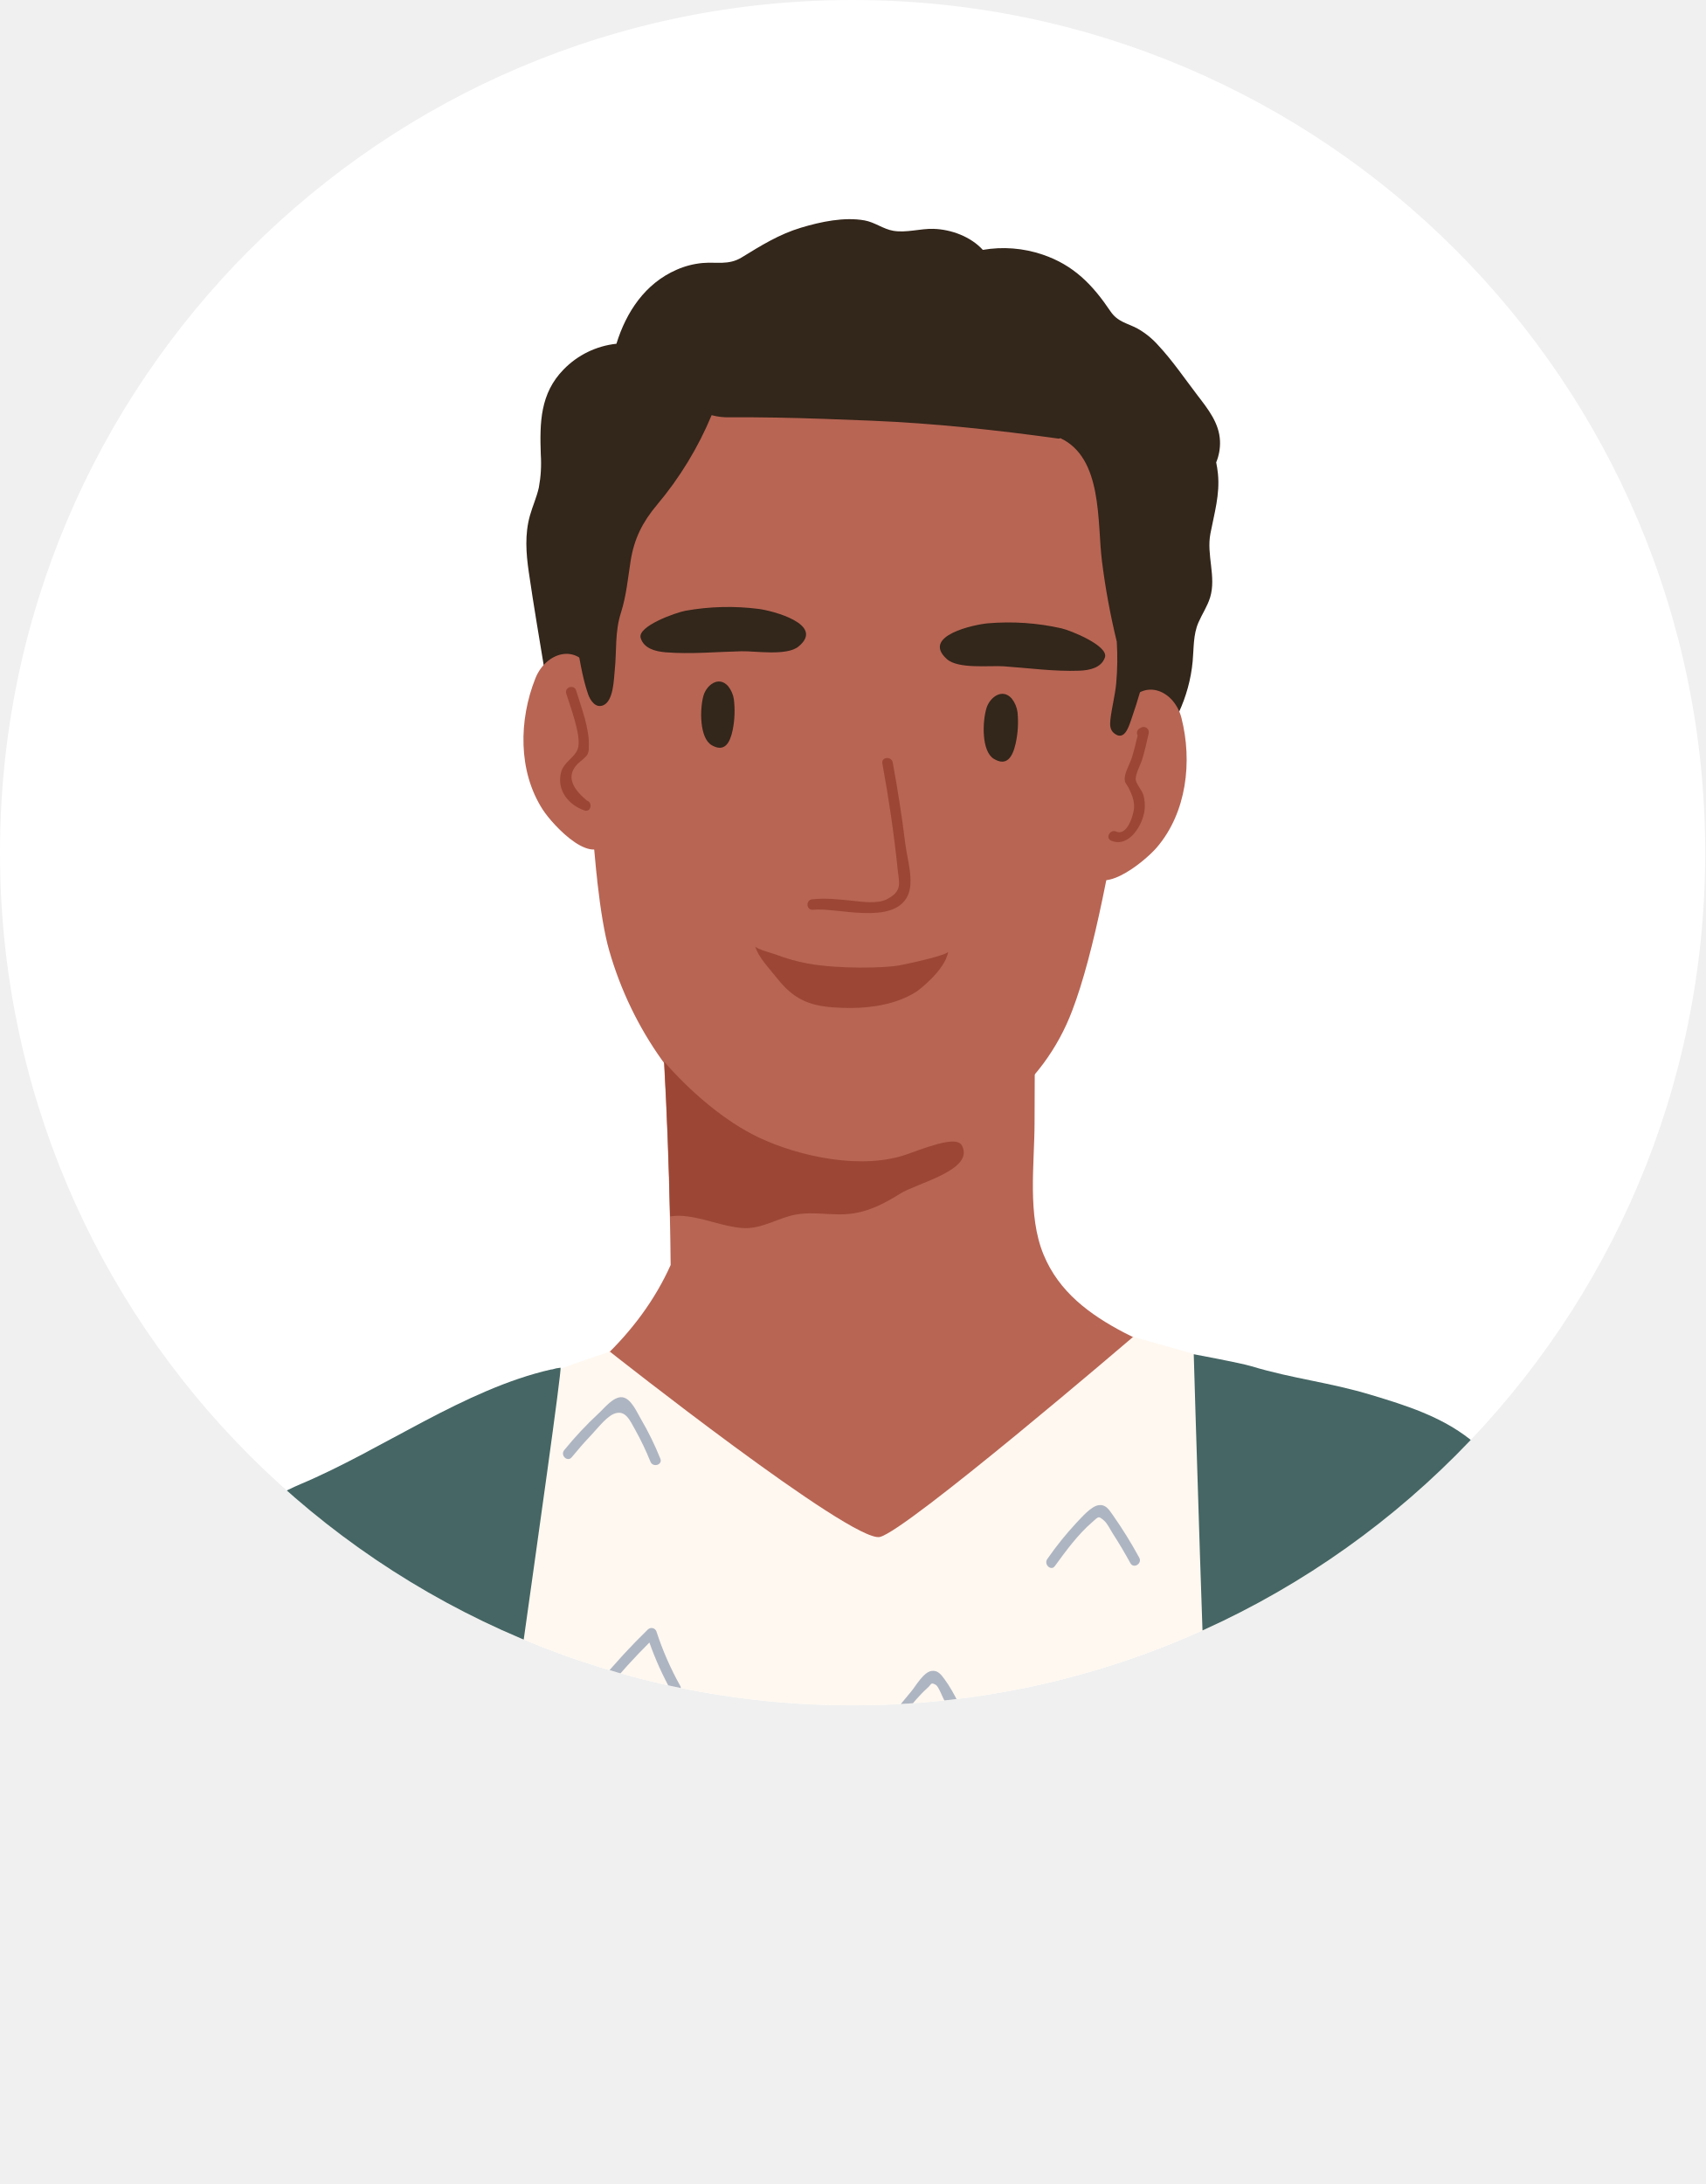
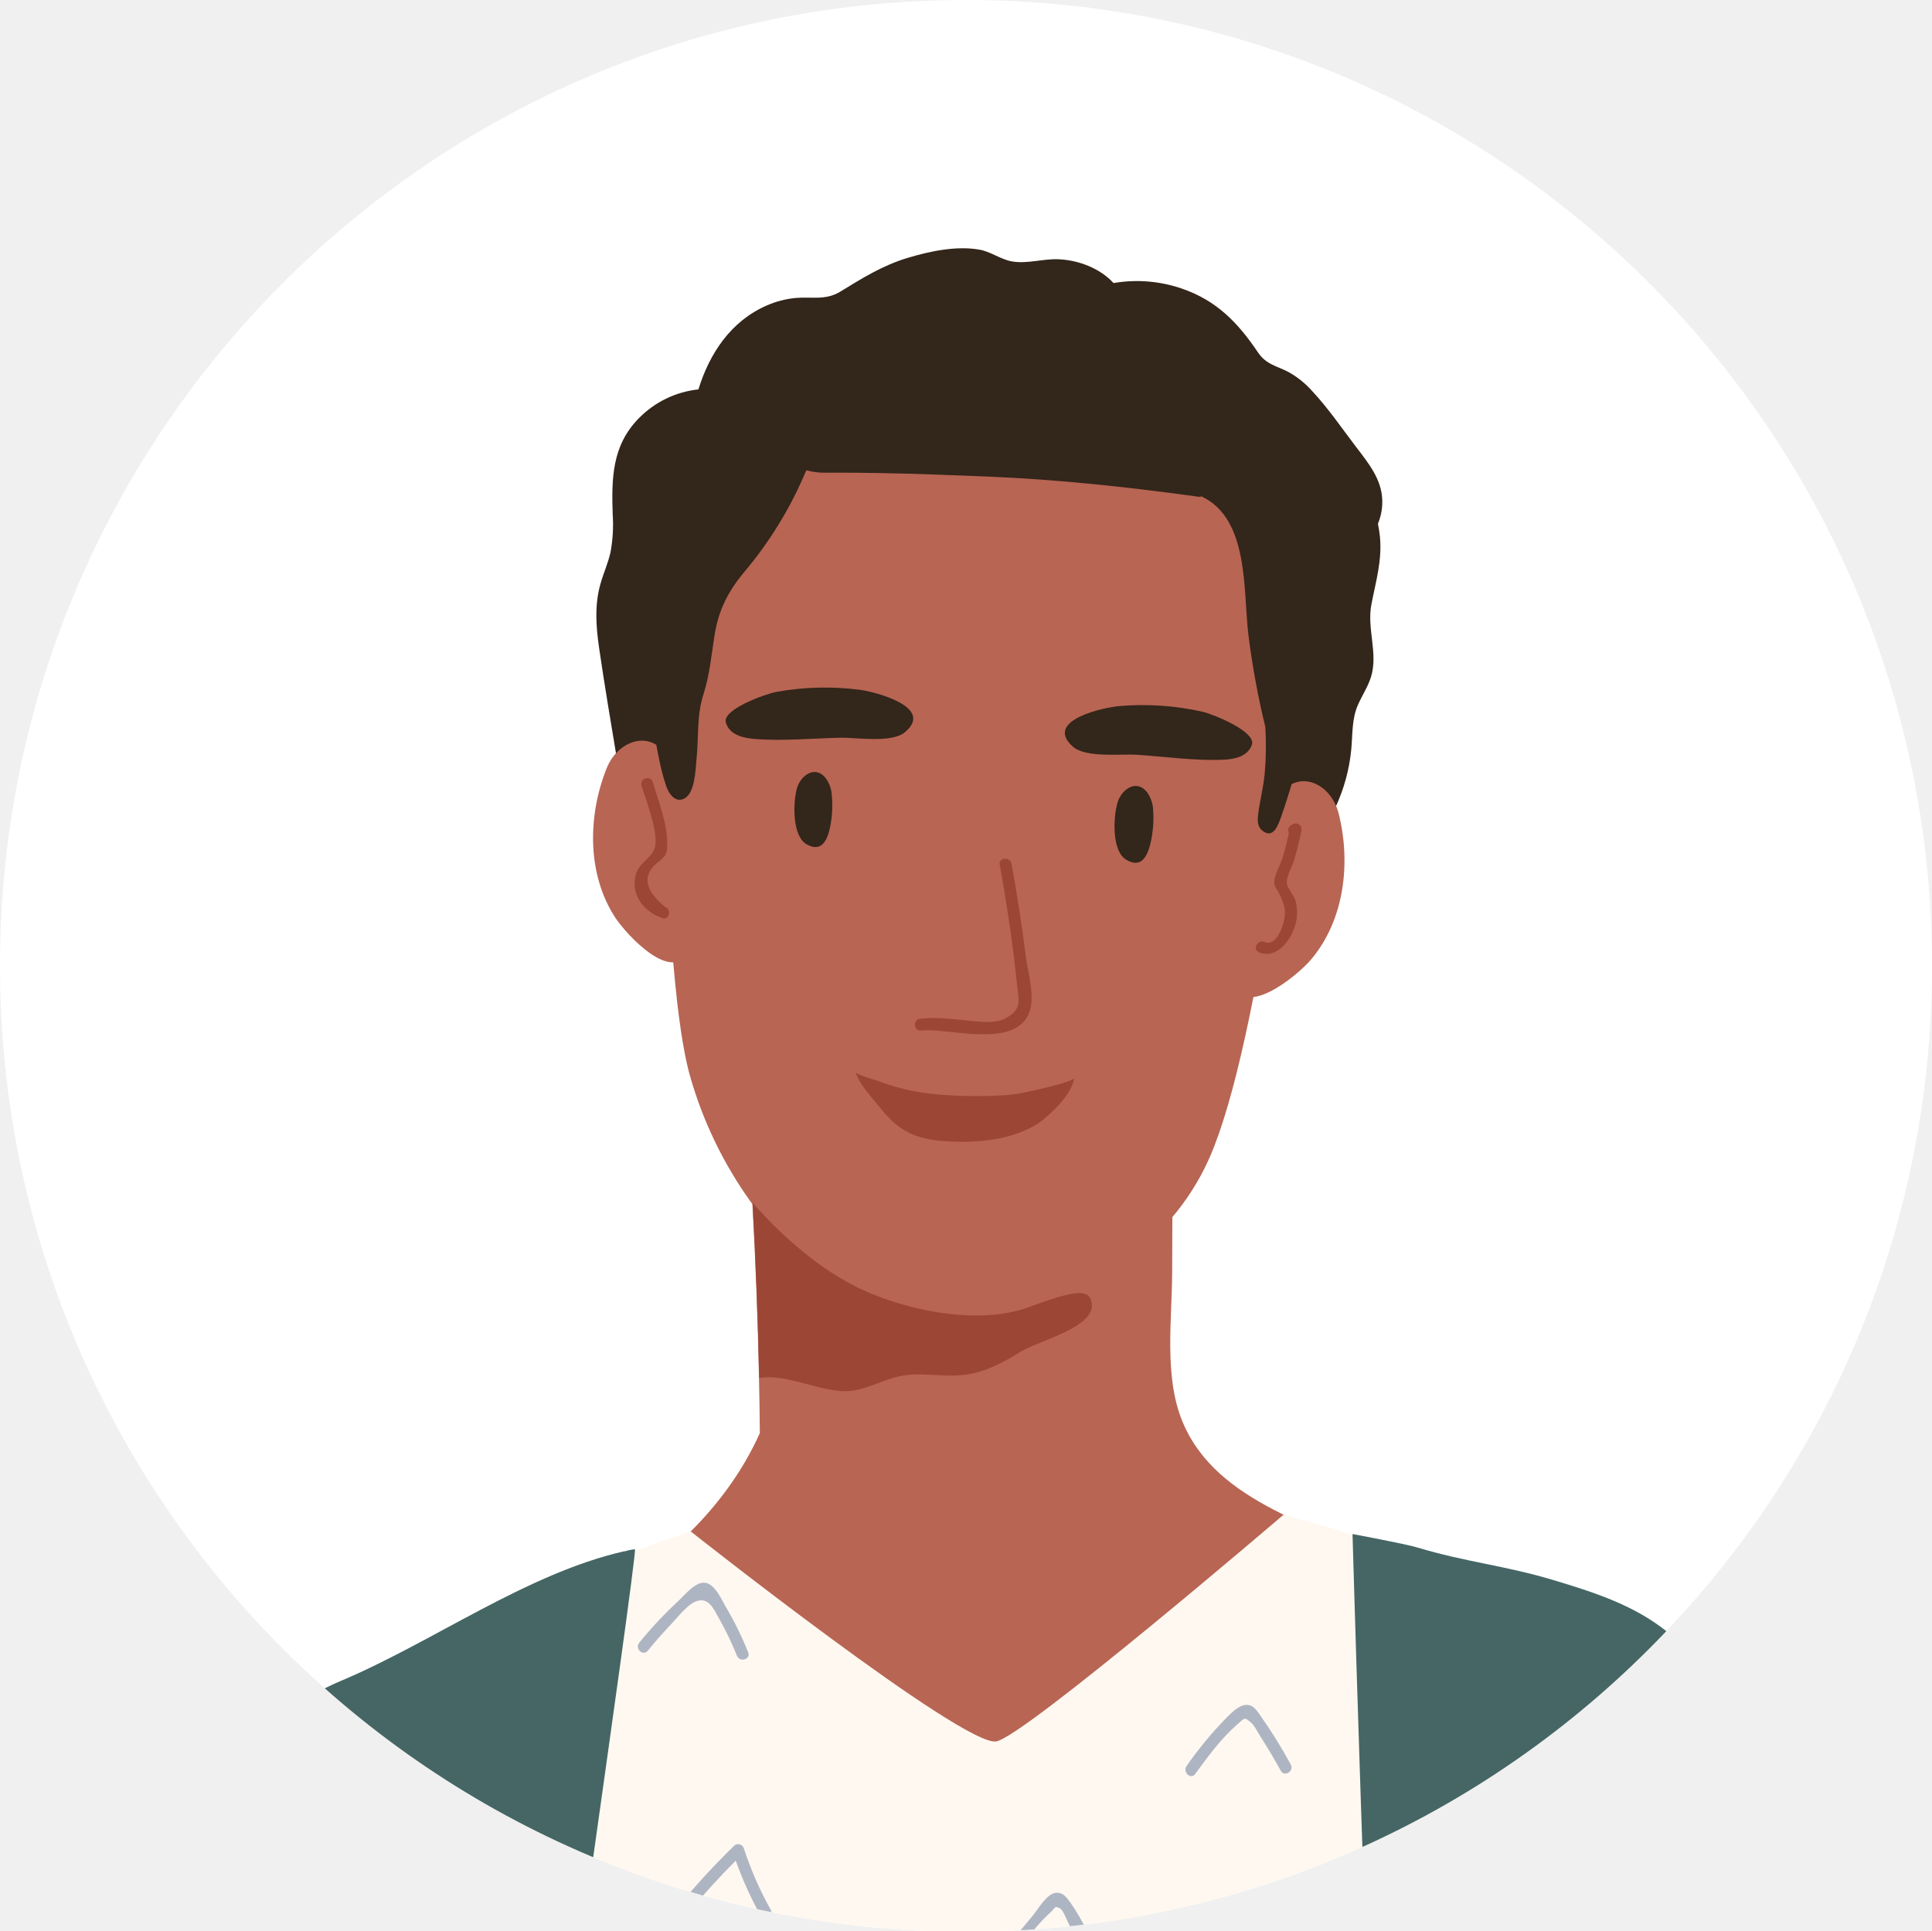
- <svg xmlns="http://www.w3.org/2000/svg" viewBox="0 0 655.24 839.15">
+ <svg xmlns="http://www.w3.org/2000/svg" viewBox="0 0 655.24 654.97">
  <defs>
    <style>.cls-1{fill:none;}.cls-2{clip-path:url(#clip-path);}.cls-3{fill:#fff;}.cls-4{fill:#33261a;}.cls-5{fill:#b86554;}.cls-6{fill:#9c4736;}.cls-7{fill:#fff8f0;}.cls-8{fill:#456664;}.cls-9{fill:#aeb5c2;}</style>
-     <clipPath id="clip-path">
+     <clipPath id="clip-path" transform="translate(0 0)">
      <circle class="cls-1" cx="327.62" cy="327.62" r="327.62" />
    </clipPath>
  </defs>
  <g id="Layer_2" data-name="Layer 2">
    <g id="Layer_1-2" data-name="Layer 1">
      <g class="cls-2">
-         <circle class="cls-3" cx="327.62" cy="327.62" r="327.62" />
-         <path class="cls-4" d="M468,182c-.15-1.47-.38-2.91-.67-4.34a19.47,19.47,0,0,0,1.46-8.25c-.29-6.89-4.64-12.28-8.65-17.52-4.91-6.42-9.56-13.29-15.08-19.21a30.94,30.94,0,0,0-8-6.46c-4-2.12-7.59-2.49-10.4-6.67-6.81-10.11-14.07-17.68-26-21.72a46.77,46.77,0,0,0-23-1.82c-4.56-5-12-7.88-19-8.08-5.09-.14-10.35,1.61-15.4.75-3.91-.67-7.14-3.31-11.09-4-7.79-1.39-16.81.53-24.27,2.77-8.55,2.56-15.49,6.92-23,11.52-5,3-9.58,1.61-15,2.09a31.75,31.75,0,0,0-9.9,2.58c-12.13,5.28-19.39,16.29-23.13,28.44a33.19,33.19,0,0,0-20.29,9.87c-9.05,9.24-9.2,20.44-8.78,32.63a51,51,0,0,1-.75,12.77c-.82,3.69-2.41,7.14-3.43,10.78-2,7.14-1.49,14.41-.43,21.67,1.87,12.85,4.06,25.67,6.18,38.49-2.89,6.55-2.28,14.54,2.55,20.22a33.3,33.3,0,0,0,6.15,5.14,36,36,0,0,1,9.32,10.07c3.63,5.65,7.25,11,12.07,15.76,20.2,19.78,49.48,25.39,76.79,23.32,16.59-1.26,32.49-6.27,49-8,8.1-.84,16.31-.5,24.31-2.18,7.09-1.48,13.82-4.41,20.27-7.64,23.9-12,45.83-32.87,48.46-60.85.48-5.11.15-10.21,2.24-15,1.4-3.22,3.4-6.15,4.45-9.52,2.48-8-1.49-16.42.15-24.69C466.63,197.13,468.8,190,468,182Z" />
-         <path class="cls-5" d="M472,531.37c-23.82-14.4-59.21-20.7-71-49.3-6.26-15.18-3.52-34.41-3.46-50.49q.11-24.85.18-49.7c0-2.09-2.73-2.47-3.72-.91-6.33,10-26.53,9-36.79,9.72-11.71.84-23.48,1.06-35.24,1.05-20.93,0-45.35,2.36-64.29-8.13-.17-2.34-.29-4.68-.48-7-.17-2.55-4.17-2.45-4,.11.16,2.28.29,4.57.45,6.85a2.05,2.05,0,0,0,.15,2.34c.5,7.35,1,14.72,1.36,22.07q1.63,29.7,2.25,59.41c.14,6.23.24,12.43.29,18.66-6,13.41-15,25.45-25.86,35.72a189.59,189.59,0,0,1-28.28,21.69c-7.81,5-16.74,8.77-22.23,16.5a2,2,0,0,0,.78,2.71q34.34,16.88,70.09,30.56c22.52,8.59,48,20.09,72.66,17.16,10.89-1.28,19.76-6.17,29-11.68,11.16-6.64,22.47-13,33.92-19q8.36-4.46,16.74-8.79a177,177,0,0,0,45.14-9.22,179.17,179.17,0,0,0,18.13-7.43c4.16-2,11.83-4.44,14.55-8.13C487.43,539.23,476.79,534.26,472,531.37Z" />
-         <path class="cls-5" d="M423.65,345.31c1.16-5.49,2.28-11.17,3.36-17,.21-1.15.42-2.29.64-3.44.63-3.47,1.25-7,1.85-10.49.34-2,.66-4,1-6v0c.82-5,1.61-10,2.38-15v0c.76-5.06,1.5-10.1,2.21-15.09a.3.3,0,0,1,0-.16c6.12-43.89,9.41-83,8.08-86.48-5.54-14.48-15.55-21.66-27-30.4-2-1.5-4-3.07-6-4.71-1.62-1.32-3.28-2.71-4.94-4.16-11.63-10.23-28.33-12.57-43.24-13.12-34.62-1.34-68.4-.44-99.54,16.68a102.59,102.59,0,0,0-12.4,7.93c-1.12.83-2.21,1.69-3.27,2.59a61.33,61.33,0,0,0-12,13.18,38.75,38.75,0,0,0-6,16.28v0c-1.2,8-.75,16.26-2.45,25.35,0,.28-.11.57-.14.91-1,6.87-1.32,25.44-.81,47.31l.06,3.25h0c.09,3.91.21,7.93.37,12,.21,5.45.45,10.94.76,16.41.26,5,.57,9.88.92,14.71,0,.31,0,.62.06.93.07,1,.15,2,.23,3.07.25,3.35.54,6.63.85,9.82.25,2.95.55,5.83.87,8.59a2.13,2.13,0,0,0,0,.25c1.26,11.14,2.8,20.61,4.64,26.87a137.9,137.9,0,0,0,20.28,42c12.59,17.35,29.41,30.64,49.82,35.8a78.82,78.82,0,0,0,25.47,2.17,113.13,113.13,0,0,0,15.6-2.24c3.38-.74,6.71-1.62,9.94-2.66a94.76,94.76,0,0,0,29.42-15.28,83.65,83.65,0,0,0,27.34-36.89C416.18,377.44,420.1,362.34,423.65,345.31Z" />
-         <path class="cls-5" d="M454,275.92c-2.61-10.33-13.83-15.64-20.84-5.5-1,1.47.39,2.83,1.81,2.81a176.63,176.63,0,0,0-11.67,30.93c-2.31,8.11-7.49,19.78-5.43,28.41,3.31,13.95,22-1.52,26.68-7C456,312.15,458.22,292.6,454,275.92Z" />
-         <path class="cls-5" d="M208.55,311.07c3.91,6.06,20.4,23.87,25.53,10.48,3.17-8.29-.42-20.55-1.64-28.88-1.6-11,.25-18.49-3.37-29,1.41.21-1.13-4.18-1.94-5.78-5.6-11-17.43-7.18-21.39,2.71C199.36,276.59,199,296.27,208.55,311.07Z" />
-         <path class="cls-4" d="M390.26,285.73a38.17,38.17,0,0,0,.74-12,10.78,10.78,0,0,0-2.2-5.3c-3.68-4.22-8.47-.44-9.71,3.56-1.62,5.19-2,16.66,2.79,19.57C386.84,294.58,389.08,290.89,390.26,285.73Z" />
-         <path class="cls-4" d="M281.55,280.44a37.17,37.17,0,0,0,.45-11.73,10.61,10.61,0,0,0-2.26-5.13c-3.69-4.05-8.29-.24-9.42,3.69-1.46,5.11-1.58,16.33,3.17,19.06C278.4,289.16,280.51,285.51,281.55,280.44Z" />
-         <path class="cls-6" d="M441.4,281.76a2,2,0,0,0-3.12-2.07,2,2,0,0,0-1.14,2.88c-.63,2.81-1.32,5.61-2.16,8.37-.74,2.43-3.06,6.24-2.79,8.77.13,1.32.9,1.83,1.48,3,1.19,2.46,2.25,4.76,2.11,7.57-.12,2.58-2.57,11.11-6.9,9.22-2.33-1-4.26,2.47-1.91,3.49,6.89,3,12.49-6.35,12.89-12.29a16.11,16.11,0,0,0-.41-4.94c-.51-2.06-2.69-4.2-3-6-.38-2,1.8-5.87,2.42-7.9C439.86,288.55,440.67,285.17,441.4,281.76Z" />
-         <path class="cls-6" d="M225.52,307.59q-10.22-8.4-2.77-14.82a18,18,0,0,0,2.86-2.65,5.45,5.45,0,0,0,.63-3c.45-6.86-2.91-15.38-4.86-21.83-.74-2.45-4.55-1.29-3.81,1.16,1.42,4.7,6.15,16.8,4.41,21.39-1.33,3.47-5.36,4.89-6.41,9-1.71,6.79,2.91,12.46,9,14.55C227,312.29,227.92,308.42,225.52,307.59Z" />
-         <path class="cls-6" d="M369.71,440.28c-1.69-3.43-9.18-1.17-20.76,3.07-17.42,6.39-41.73,1.07-57.28-6.25-13.17-6.21-26.44-17.67-36.43-29.14q1.63,29.7,2.25,59.41a26,26,0,0,1,3.54-.24c8.54.26,16,4.11,24.26,4.71,6.48.47,12-2.87,18-4.59,8.54-2.43,16.34.3,24.83-1.06,6.42-1,12.32-4.13,17.75-7.54C352.52,454.48,374.32,449.64,369.71,440.28Z" />
-         <path class="cls-6" d="M347.87,324.22c-1.28-10.47-2.93-20.87-4.82-31.24-.46-2.5-4.43-2.2-4,.32,2.49,13.62,4.51,27.3,5.92,41.07.5,4.84,1.91,8-4.16,11.13-3.71,1.93-9.79.93-13.57.56-5.28-.5-9.89-1.1-15.19-.51-2.54.29-2.23,4.26.32,4,9.07-1,30.72,6.1,36.36-5.25C351.44,338.87,348.57,329.94,347.87,324.22Z" />
-         <path class="cls-4" d="M246.18,245.1c1.19,4.07,5.68,5.21,9.57,5.53,9.59.79,19.6-.18,29.21-.4,5.32-.13,17.35,1.9,21.88-1.82,10.4-8.56-10.18-13.78-15.19-14.43a92.81,92.81,0,0,0-28.28.69C259.85,235.31,244.86,240.57,246.18,245.1Z" />
-         <path class="cls-4" d="M407.86,241.42a92.61,92.61,0,0,0-28.22-1.93c-5,.42-25.83,4.74-15.81,13.74,4.36,3.92,16.46,2.42,21.78,2.78,9.59.65,19.54,2.06,29.16,1.69,3.9-.15,8.44-1.09,9.81-5.1C426.1,248.14,411.36,242.21,407.86,241.42Z" />
-         <path class="cls-6" d="M310.42,370.22a71.45,71.45,0,0,1-12.76-3.63c-1-.36-7.2-2-7.48-3,1.18,4.21,5.63,8.74,8.37,12.22,6.17,7.85,12,10.5,21.37,11.23,10.6.81,23.18-.09,32.49-6.19.09-.06,10.8-7.94,11.94-15.2-.19,1.22-13.18,4.22-18.86,5.28S322.29,372.36,310.42,370.22Z" />
-         <path class="cls-7" d="M284.2,812.32c44.32.19,88.64.21,133-.39,7.51-.1,15.06,0,22.55-.47,2.25-.14,4.5-.36,6.74-.6l1.53-.17c1.92-.29,5.46-.79,6.58-1,3-.47,6-1,9-1.46,5.8-1,11.59-2,17.39-3,10.88-1.88,21.82-3.78,32.78-5.5.56-4,1.16-8,1.83-12,2.89-17.24,6.63-34.37,8.11-51.82,1.57-18.41.67-36.91-.59-55.31-2.54-37.28-5.35-74.56-8-111.84l-2-27.5a1,1,0,0,0-.52-.84l-29.3-12.33c-9-3.77-47.88-14.43-47.88-14.43s-87.46,74.89-97.4,76.89c-10.85,2.17-103.65-71.2-103.65-71.2s-38.56,12.45-49,19.87C165.87,553.05,171,577.64,172.37,598c3.68,56.15-12.83,111-15.88,166.8-.86,15.65-.83,31.27-.25,46.88C198.89,811.82,241.54,812.14,284.2,812.32Z" />
-         <path class="cls-8" d="M43.26,703.43c-1.62,33.05-3.58,66.13-3.57,99.23,11.73,2.45,23.45,4.93,35.18,7.35,15.77,3.26,31.56,6.42,47.42,9.19,8.26,1.44,16.54,2.73,24.83,4q5.81.86,11.61,1.66a20.89,20.89,0,0,0,2.52.33l-2-.26,2,.26,3,.38c11.44,1.45,22.9,2.71,34.37,3.87.1-4.34.23-8.68.42-13,.67-15.33,1.64-118.58-.65-134.28-2.51-17.27.39-34.63,2.79-51.75,4.64-33.1,14.85-105,14.2-104.9a15.18,15.18,0,0,0-3.28.68.93.93,0,0,0-.33,0c-33.28,7.58-64.89,30.86-96.36,44.08-23.49,9.88-69.48,45.08-79.72,70.59C30,654.94,30.54,671,29.81,686,28.93,704,44.14,685.44,43.26,703.43Z" />
-         <path class="cls-8" d="M471.72,827.66c-.07,3.88-.07,7.7,0,11.49l38.5-.08q58.07-.15,116.12-.14c-.08-6.88,0-13.77.3-20.67,1.52-34.32-10.9-68.24-9.4-102.58.72-16.48,1.79-33,1.92-49.49.12-14.65-.82-29.5-5.27-43.52s-12.92-26.29-21.55-38.2c-8.2-11.29-16.55-22.87-27.61-31.55S540.29,540,527,536c-16.36-4.95-29.94-6.17-46.29-11.1-4.11-1.24-22-4.57-22-4.57s4,139.64,7.32,205.59C467.75,759.83,472.29,793.66,471.72,827.66Z" />
-         <path class="cls-9" d="M261.37,647.72a117,117,0,0,1-9.11-20.81,2,2,0,0,0-3.34-.79,247.07,247.07,0,0,0-18.41,20c-1.62,2,1.26,4.72,2.89,2.74q7.64-9.29,16.14-17.75A121.86,121.86,0,0,0,258,649.83C259.25,652.06,262.62,650,261.37,647.72Z" />
-         <path class="cls-9" d="M437.77,598.51a169.37,169.37,0,0,0-10.16-16.39c-1.51-2.13-2.71-4.19-5.5-3.78-2.94.43-6.64,4.88-8.54,6.82A123,123,0,0,0,402.45,599c-1.49,2,1.38,4.8,2.89,2.73,4.34-5.94,8.73-12,14.32-16.85,2.6-2.26,2.3-2.53,4.58-.63,1.27,1.06,2.43,3.56,3.37,5,2.41,3.71,4.64,7.52,6.78,11.4C435.63,602.86,439,600.75,437.77,598.51Z" />
-         <path class="cls-9" d="M289.35,790.89a168.68,168.68,0,0,0-10.15-16.4c-1.52-2.12-2.71-4.18-5.51-3.77s-6.64,4.88-8.54,6.81A124.29,124.29,0,0,0,254,791.35c-1.49,2,1.38,4.8,2.89,2.73,4.34-5.94,8.73-12,14.32-16.85,2.6-2.26,2.31-2.53,4.58-.63,1.27,1.06,2.44,3.56,3.37,5,2.42,3.71,4.65,7.52,6.78,11.4C287.21,795.24,290.58,793.13,289.35,790.89Z" />
-         <path class="cls-9" d="M372.85,663.28c-3.19-5.83-5.92-12.68-9.85-18-1.27-1.72-2.54-3.59-5-3.27-3.09.4-6.07,5.74-7.8,7.82l-13.34,16.13c-1.63,2,1.25,4.71,2.89,2.73,5.35-6.47,10.41-14.59,16.67-20.16,1.63-1.44,1.12-2.32,3.21-1.14.95.53,2.45,4.48,3.08,5.63q3.39,6.19,6.77,12.39C370.7,667.63,374.08,665.52,372.85,663.28Z" />
-         <path class="cls-9" d="M434,793.2A112.22,112.22,0,0,0,426.52,778c-1.43-2.4-3.7-7.91-7.09-8.35s-7,4.27-9.11,6.17a139.82,139.82,0,0,0-13.26,14.16c-1.61,2,1.27,4.72,2.89,2.73,2.32-2.81,4.69-5.56,7.21-8.2,2.23-2.34,5.79-7,8.77-8.38,4.59-2.08,6.38,2.42,8.4,6a105.49,105.49,0,0,1,5.87,12.28C431.16,796.72,435,795.58,434,793.2Z" />
-         <path class="cls-9" d="M253.74,560.46a112.86,112.86,0,0,0-7.48-15.26c-1.44-2.4-3.71-7.91-7.1-8.34s-7,4.26-9.1,6.17a137.59,137.59,0,0,0-13.26,14.16c-1.62,2,1.26,4.71,2.89,2.73,2.31-2.82,4.68-5.57,7.2-8.21,2.24-2.34,5.79-7,8.77-8.37,4.59-2.09,6.38,2.42,8.41,6a108.83,108.83,0,0,1,5.87,12.28C250.9,564,254.71,562.84,253.74,560.46Z" />
-         <path class="cls-4" d="M449,190.27c-1.89-5.23-5.77-9.48-9.3-13.67-4.29-5.09-8.71-10.06-13.44-14.74C417.07,152.8,406.71,145,394.77,140c-24.21-10.15-51.34-9.29-76.59-4-14.27,3-28.2,7.34-42.05,11.86-11.54,3.77-24,7.2-33.43,15.25-23.08,19.71-16.54,54.43-22.71,80.8a1,1,0,0,0,1.19,1.18c1.43,7.17,2.44,14.8,4.79,21.61.83,2.39,2.84,5.52,5.81,4.3,4-1.66,4.07-10,4.43-13.37.8-7.64,0-14.77,2.39-22.21,2.09-6.52,2.66-13.2,3.73-19.92,1.35-8.53,4.58-14.91,10.12-21.52a132.47,132.47,0,0,0,21-34.46,23.94,23.94,0,0,0,7.15.81c5.92,0,11.84,0,17.76.12,12.17.22,24.33.7,36.49,1.19,24.14,1,47.94,3.57,71.86,6.88a1,1,0,0,0,.73-.18c16.39,7.67,14.1,32.23,16,47.3a275.62,275.62,0,0,0,5.69,30.89,105.8,105.8,0,0,1-.21,15.92c-.44,4.78-1.72,9.41-2.25,14.15-.21,1.94-.17,3.88,1.49,5.18,3.74,2.92,5.37-2,6.34-4.76,1.39-3.94,2.65-7.91,3.81-11.92,2.39-3.23,3.38-7.09,4.07-11.17,1.29-7.52,2.3-15.09,3.44-22.63q1.6-10.61,3.22-21.21C450,203.55,451.29,196.68,449,190.27Z" />
+         <path class="cls-3" d="M314.74,655H340.5c175-6.77,314.74-150.72,314.74-327.35C655.24,146.68,508.56,0,327.62,0S0,146.68,0,327.62C0,504.25,139.78,648.2,314.74,655Z" transform="translate(0 0)" />
+         <path class="cls-4" d="M468,182c-.15-1.47-.38-2.91-.67-4.34a19.47,19.47,0,0,0,1.46-8.25c-.29-6.89-4.64-12.28-8.65-17.52-4.91-6.42-9.56-13.29-15.08-19.21a30.94,30.94,0,0,0-8-6.46c-4-2.12-7.59-2.49-10.4-6.67-6.81-10.11-14.07-17.68-26-21.72a46.77,46.77,0,0,0-23-1.82c-4.56-5-12-7.88-19-8.08-5.09-.14-10.35,1.61-15.4.75-3.91-.67-7.14-3.31-11.09-4-7.79-1.39-16.81.53-24.27,2.77-8.55,2.56-15.49,6.92-23,11.52-5,3-9.58,1.61-15,2.09a31.75,31.75,0,0,0-9.9,2.58c-12.13,5.28-19.39,16.29-23.13,28.44a33.19,33.19,0,0,0-20.29,9.87c-9.05,9.24-9.2,20.44-8.78,32.63a51,51,0,0,1-.75,12.77c-.82,3.69-2.41,7.14-3.43,10.78-2,7.14-1.49,14.41-.43,21.67,1.87,12.85,4.06,25.67,6.18,38.49-2.89,6.55-2.28,14.54,2.55,20.22a33.3,33.3,0,0,0,6.15,5.14,36,36,0,0,1,9.32,10.07c3.63,5.65,7.25,11,12.07,15.76,20.2,19.78,49.48,25.39,76.79,23.32,16.59-1.26,32.49-6.27,49-8,8.1-.84,16.31-.5,24.31-2.18,7.09-1.48,13.82-4.41,20.27-7.64,23.9-12,45.83-32.87,48.46-60.85.48-5.11.15-10.21,2.24-15,1.4-3.22,3.4-6.15,4.45-9.52,2.48-8-1.49-16.42.15-24.69C466.63,197.13,468.8,190,468,182Z" transform="translate(0 0)" />
+         <path class="cls-5" d="M182.19,562.65q34.34,16.88,70.09,30.56c22.52,8.59,48,20.09,72.66,17.16,10.89-1.28,19.76-6.17,29-11.68,11.16-6.64,22.47-13,33.92-19q8.36-4.46,16.74-8.79a177,177,0,0,0,45.14-9.22,179.17,179.17,0,0,0,18.13-7.43c4.16-2,11.83-4.44,14.55-8.13,5-6.85-5.64-11.82-10.42-14.71-23.82-14.4-59.21-20.7-71-49.3-6.26-15.18-3.52-34.41-3.46-50.49q.11-24.85.18-49.7c0-2.09-2.73-2.47-3.72-.91-6.33,10-26.53,9-36.79,9.72-11.71.84-23.48,1.06-35.24,1.05-20.93,0-45.35,2.36-64.29-8.13-.17-2.34-.29-4.68-.48-7-.17-2.55-4.17-2.45-4,.11.16,2.28.29,4.57.45,6.85a2.05,2.05,0,0,0,.15,2.34c.5,7.35,1,14.72,1.36,22.07q1.63,29.7,2.25,59.41c.14,6.23.24,12.43.29,18.66-6,13.41-15,25.45-25.86,35.72a189.59,189.59,0,0,1-28.28,21.69c-7.81,5-16.74,8.77-22.23,16.5A2,2,0,0,0,182.19,562.65Z" transform="translate(0 0)" />
+         <path class="cls-5" d="M423.65,345.31c1.16-5.49,2.28-11.17,3.36-17,.21-1.15.42-2.29.64-3.44.63-3.47,1.25-7,1.85-10.49.34-2,.66-4,1-6v0c.82-5,1.61-10,2.38-15v0c.76-5.06,1.5-10.1,2.21-15.09a.3.3,0,0,1,0-.16c6.12-43.89,9.41-83,8.08-86.48-5.54-14.48-15.55-21.66-27-30.4-2-1.5-4-3.07-6-4.71-1.62-1.32-3.28-2.71-4.94-4.16-11.63-10.23-28.33-12.57-43.24-13.12-34.62-1.34-68.4-.44-99.54,16.68a102.59,102.59,0,0,0-12.4,7.93c-1.12.83-2.21,1.69-3.27,2.59a61.33,61.33,0,0,0-12,13.18,38.75,38.75,0,0,0-6,16.28v0c-1.2,8-.75,16.26-2.45,25.35,0,.28-.11.57-.14.91-1,6.87-1.32,25.44-.81,47.31l.06,3.25h0c.09,3.91.21,7.93.37,12,.21,5.45.45,10.94.76,16.41.26,5,.57,9.88.92,14.71,0,.31,0,.62.06.93.07,1,.15,2,.23,3.07.25,3.35.54,6.63.85,9.82.25,2.95.55,5.83.87,8.59a2.13,2.13,0,0,0,0,.25c1.26,11.14,2.8,20.61,4.64,26.87a137.9,137.9,0,0,0,20.28,42c12.59,17.35,29.41,30.64,49.82,35.8a78.82,78.82,0,0,0,25.47,2.17,113.13,113.13,0,0,0,15.6-2.24c3.38-.74,6.71-1.62,9.94-2.66a94.76,94.76,0,0,0,29.42-15.28,83.65,83.65,0,0,0,27.34-36.89C416.18,377.44,420.1,362.34,423.65,345.31Z" transform="translate(0 0)" />
+         <path class="cls-5" d="M454,275.92c-2.61-10.33-13.83-15.64-20.84-5.5-1,1.47.39,2.83,1.81,2.81a176.63,176.63,0,0,0-11.67,30.93c-2.31,8.11-7.49,19.78-5.43,28.41,3.31,13.95,22-1.52,26.68-7C456,312.15,458.22,292.6,454,275.92Z" transform="translate(0 0)" />
+         <path class="cls-5" d="M208.55,311.07c3.91,6.06,20.4,23.87,25.53,10.48,3.17-8.29-.42-20.55-1.64-28.88-1.6-11,.25-18.49-3.37-29,1.41.21-1.13-4.18-1.94-5.78-5.6-11-17.43-7.18-21.39,2.71C199.36,276.59,199,296.27,208.55,311.07Z" transform="translate(0 0)" />
+         <path class="cls-4" d="M390.26,285.73a38.17,38.17,0,0,0,.74-12,10.78,10.78,0,0,0-2.2-5.3c-3.68-4.22-8.47-.44-9.71,3.56-1.62,5.19-2,16.66,2.79,19.57C386.84,294.58,389.08,290.89,390.26,285.73Z" transform="translate(0 0)" />
+         <path class="cls-4" d="M281.55,280.44a37.17,37.17,0,0,0,.45-11.73,10.61,10.61,0,0,0-2.26-5.13c-3.69-4.05-8.29-.24-9.42,3.69-1.46,5.11-1.58,16.33,3.17,19.06C278.4,289.16,280.51,285.51,281.55,280.44Z" transform="translate(0 0)" />
+         <path class="cls-6" d="M441.4,281.76a2,2,0,0,0-3.12-2.07,2,2,0,0,0-1.14,2.88c-.63,2.81-1.32,5.61-2.16,8.37-.74,2.43-3.06,6.24-2.79,8.77.13,1.32.9,1.83,1.48,3,1.19,2.46,2.25,4.76,2.11,7.57-.12,2.58-2.57,11.11-6.9,9.22-2.33-1-4.26,2.47-1.91,3.49,6.89,3,12.49-6.35,12.89-12.29a16.11,16.11,0,0,0-.41-4.94c-.51-2.06-2.69-4.2-3-6-.38-2,1.8-5.87,2.42-7.9C439.86,288.55,440.67,285.17,441.4,281.76Z" transform="translate(0 0)" />
+         <path class="cls-6" d="M225.52,307.59q-10.22-8.4-2.77-14.82a18,18,0,0,0,2.86-2.65,5.45,5.45,0,0,0,.63-3c.45-6.86-2.91-15.38-4.86-21.83-.74-2.45-4.55-1.29-3.81,1.16,1.42,4.7,6.15,16.8,4.41,21.39-1.33,3.47-5.36,4.89-6.41,9-1.71,6.79,2.91,12.46,9,14.55C227,312.29,227.92,308.42,225.52,307.59Z" transform="translate(0 0)" />
+         <path class="cls-6" d="M369.71,440.28c-1.69-3.43-9.18-1.17-20.76,3.07-17.42,6.39-41.73,1.07-57.28-6.25-13.17-6.21-26.44-17.67-36.43-29.14q1.63,29.7,2.25,59.41a26,26,0,0,1,3.54-.24c8.54.26,16,4.11,24.26,4.71,6.48.47,12-2.87,18-4.59,8.54-2.43,16.34.3,24.83-1.06,6.42-1,12.32-4.13,17.75-7.54C352.52,454.48,374.32,449.64,369.71,440.28Z" transform="translate(0 0)" />
+         <path class="cls-6" d="M347.87,324.22c-1.28-10.47-2.93-20.87-4.82-31.24-.46-2.5-4.43-2.2-4,.32,2.49,13.62,4.51,27.3,5.92,41.07.5,4.84,1.91,8-4.16,11.13-3.71,1.93-9.79.93-13.57.56-5.28-.5-9.89-1.1-15.19-.51-2.54.29-2.23,4.26.32,4,9.07-1,30.72,6.1,36.36-5.25C351.44,338.87,348.57,329.94,347.87,324.22Z" transform="translate(0 0)" />
+         <path class="cls-4" d="M246.18,245.1c1.19,4.07,5.68,5.21,9.57,5.53,9.59.79,19.6-.18,29.21-.4,5.32-.13,17.35,1.9,21.88-1.82,10.4-8.56-10.18-13.78-15.19-14.43a92.81,92.81,0,0,0-28.28.69C259.85,235.31,244.86,240.57,246.18,245.1Z" transform="translate(0 0)" />
+         <path class="cls-4" d="M407.86,241.42a92.61,92.61,0,0,0-28.22-1.93c-5,.42-25.83,4.74-15.81,13.74,4.36,3.92,16.46,2.42,21.78,2.78,9.59.65,19.54,2.06,29.16,1.69,3.9-.15,8.44-1.09,9.81-5.1C426.1,248.14,411.36,242.21,407.86,241.42Z" transform="translate(0 0)" />
+         <path class="cls-6" d="M310.42,370.22a71.45,71.45,0,0,1-12.76-3.63c-1-.36-7.2-2-7.48-3,1.18,4.21,5.63,8.74,8.37,12.22,6.17,7.85,12,10.5,21.37,11.23,10.6.81,23.18-.09,32.49-6.19.09-.06,10.8-7.94,11.94-15.2-.19,1.22-13.18,4.22-18.86,5.28S322.29,372.36,310.42,370.22Z" transform="translate(0 0)" />
+         <path class="cls-7" d="M170.43,655H521.28c-2-28.71-4.18-57.42-6.25-86.13l-2-27.5a1,1,0,0,0-.52-.84l-29.3-12.33c-9-3.77-47.88-14.43-47.88-14.43s-87.46,74.89-97.4,76.89c-10.85,2.17-103.65-71.2-103.65-71.2s-38.56,12.45-49,19.87C165.87,553.05,171,577.64,172.37,598,173.62,617.14,172.53,636.08,170.43,655Z" transform="translate(0 0)" />
+         <path class="cls-8" d="M198,655c.73-8.23,2-16.45,3.13-24.61,4.64-33.1,14.85-105,14.2-104.9a15.18,15.18,0,0,0-3.28.68.93.93,0,0,0-.33,0c-33.28,7.58-64.89,30.86-96.36,44.08-23.49,9.88-69.48,45.08-79.72,70.59A66.87,66.87,0,0,0,31.89,655Z" transform="translate(0 0)" />
+         <path class="cls-8" d="M619,655c-.43-10.94-1.79-21.85-5.11-32.3-4.48-14.16-12.92-26.29-21.55-38.2-8.2-11.29-16.55-22.87-27.61-31.55S540.29,540,527,536c-16.36-4.95-29.94-6.17-46.29-11.1-4.11-1.24-22-4.57-22-4.57s2,70.24,4.35,134.62Z" transform="translate(0 0)" />
+         <path class="cls-9" d="M233.4,648.87q7.64-9.29,16.14-17.75A121.86,121.86,0,0,0,258,649.83c1.25,2.23,4.62.13,3.37-2.11a117,117,0,0,1-9.11-20.81,2,2,0,0,0-3.34-.79,247.07,247.07,0,0,0-18.41,20C228.89,648.1,231.77,650.85,233.4,648.87Z" transform="translate(0 0)" />
+         <path class="cls-9" d="M437.77,598.51a169.37,169.37,0,0,0-10.16-16.39c-1.51-2.13-2.71-4.19-5.5-3.78-2.94.43-6.64,4.88-8.54,6.82A123,123,0,0,0,402.45,599c-1.49,2,1.38,4.8,2.89,2.73,4.34-5.94,8.73-12,14.32-16.85,2.6-2.26,2.3-2.53,4.58-.63,1.27,1.06,2.43,3.56,3.37,5,2.41,3.71,4.64,7.52,6.78,11.4C435.63,602.86,439,600.75,437.77,598.51Z" transform="translate(0 0)" />
+         <path class="cls-9" d="M350.33,655a58.79,58.79,0,0,1,6.08-6.47c1.63-1.44,1.12-2.32,3.21-1.14.95.53,2.45,4.48,3.08,5.63l1.08,2h4.86a66.91,66.91,0,0,0-5.64-9.72c-1.27-1.72-2.54-3.59-5-3.27-3.09.4-6.07,5.74-7.8,7.82L345.91,655Z" transform="translate(0 0)" />
+         <path class="cls-9" d="M253.74,560.46a112.28,112.28,0,0,0-7.48-15.26c-1.44-2.4-3.71-7.91-7.1-8.34s-7,4.26-9.1,6.17a137.59,137.59,0,0,0-13.26,14.16c-1.62,2,1.26,4.71,2.89,2.73,2.31-2.82,4.68-5.57,7.2-8.21,2.24-2.34,5.79-7,8.77-8.37,4.59-2.09,6.38,2.42,8.41,6a108.83,108.83,0,0,1,5.87,12.28C250.9,564,254.71,562.84,253.74,560.46Z" transform="translate(0 0)" />
+         <path class="cls-4" d="M449,190.27c-1.89-5.23-5.77-9.48-9.3-13.67-4.29-5.09-8.71-10.06-13.44-14.74C417.07,152.8,406.71,145,394.77,140c-24.21-10.15-51.34-9.29-76.59-4-14.27,3-28.2,7.34-42.05,11.86-11.54,3.77-24,7.2-33.43,15.25-23.08,19.71-16.54,54.43-22.71,80.8a1,1,0,0,0,1.19,1.18c1.43,7.17,2.44,14.8,4.79,21.61.83,2.39,2.84,5.52,5.81,4.3,4-1.66,4.07-10,4.43-13.37.8-7.64,0-14.77,2.39-22.21,2.09-6.52,2.66-13.2,3.73-19.92,1.35-8.53,4.58-14.91,10.12-21.52a132.47,132.47,0,0,0,21-34.46,23.94,23.94,0,0,0,7.15.81c5.92,0,11.84,0,17.76.12,12.17.22,24.33.7,36.49,1.19,24.14,1,47.94,3.57,71.86,6.88a1,1,0,0,0,.73-.18c16.39,7.67,14.1,32.23,16,47.3a275.62,275.62,0,0,0,5.69,30.89,105.8,105.8,0,0,1-.21,15.92c-.44,4.78-1.72,9.41-2.25,14.15-.21,1.94-.17,3.88,1.49,5.18,3.74,2.92,5.37-2,6.34-4.76,1.39-3.94,2.65-7.91,3.81-11.92,2.39-3.23,3.38-7.09,4.07-11.17,1.29-7.52,2.3-15.09,3.44-22.63q1.6-10.61,3.22-21.21C450,203.55,451.29,196.68,449,190.27Z" transform="translate(0 0)" />
      </g>
    </g>
  </g>
</svg>
